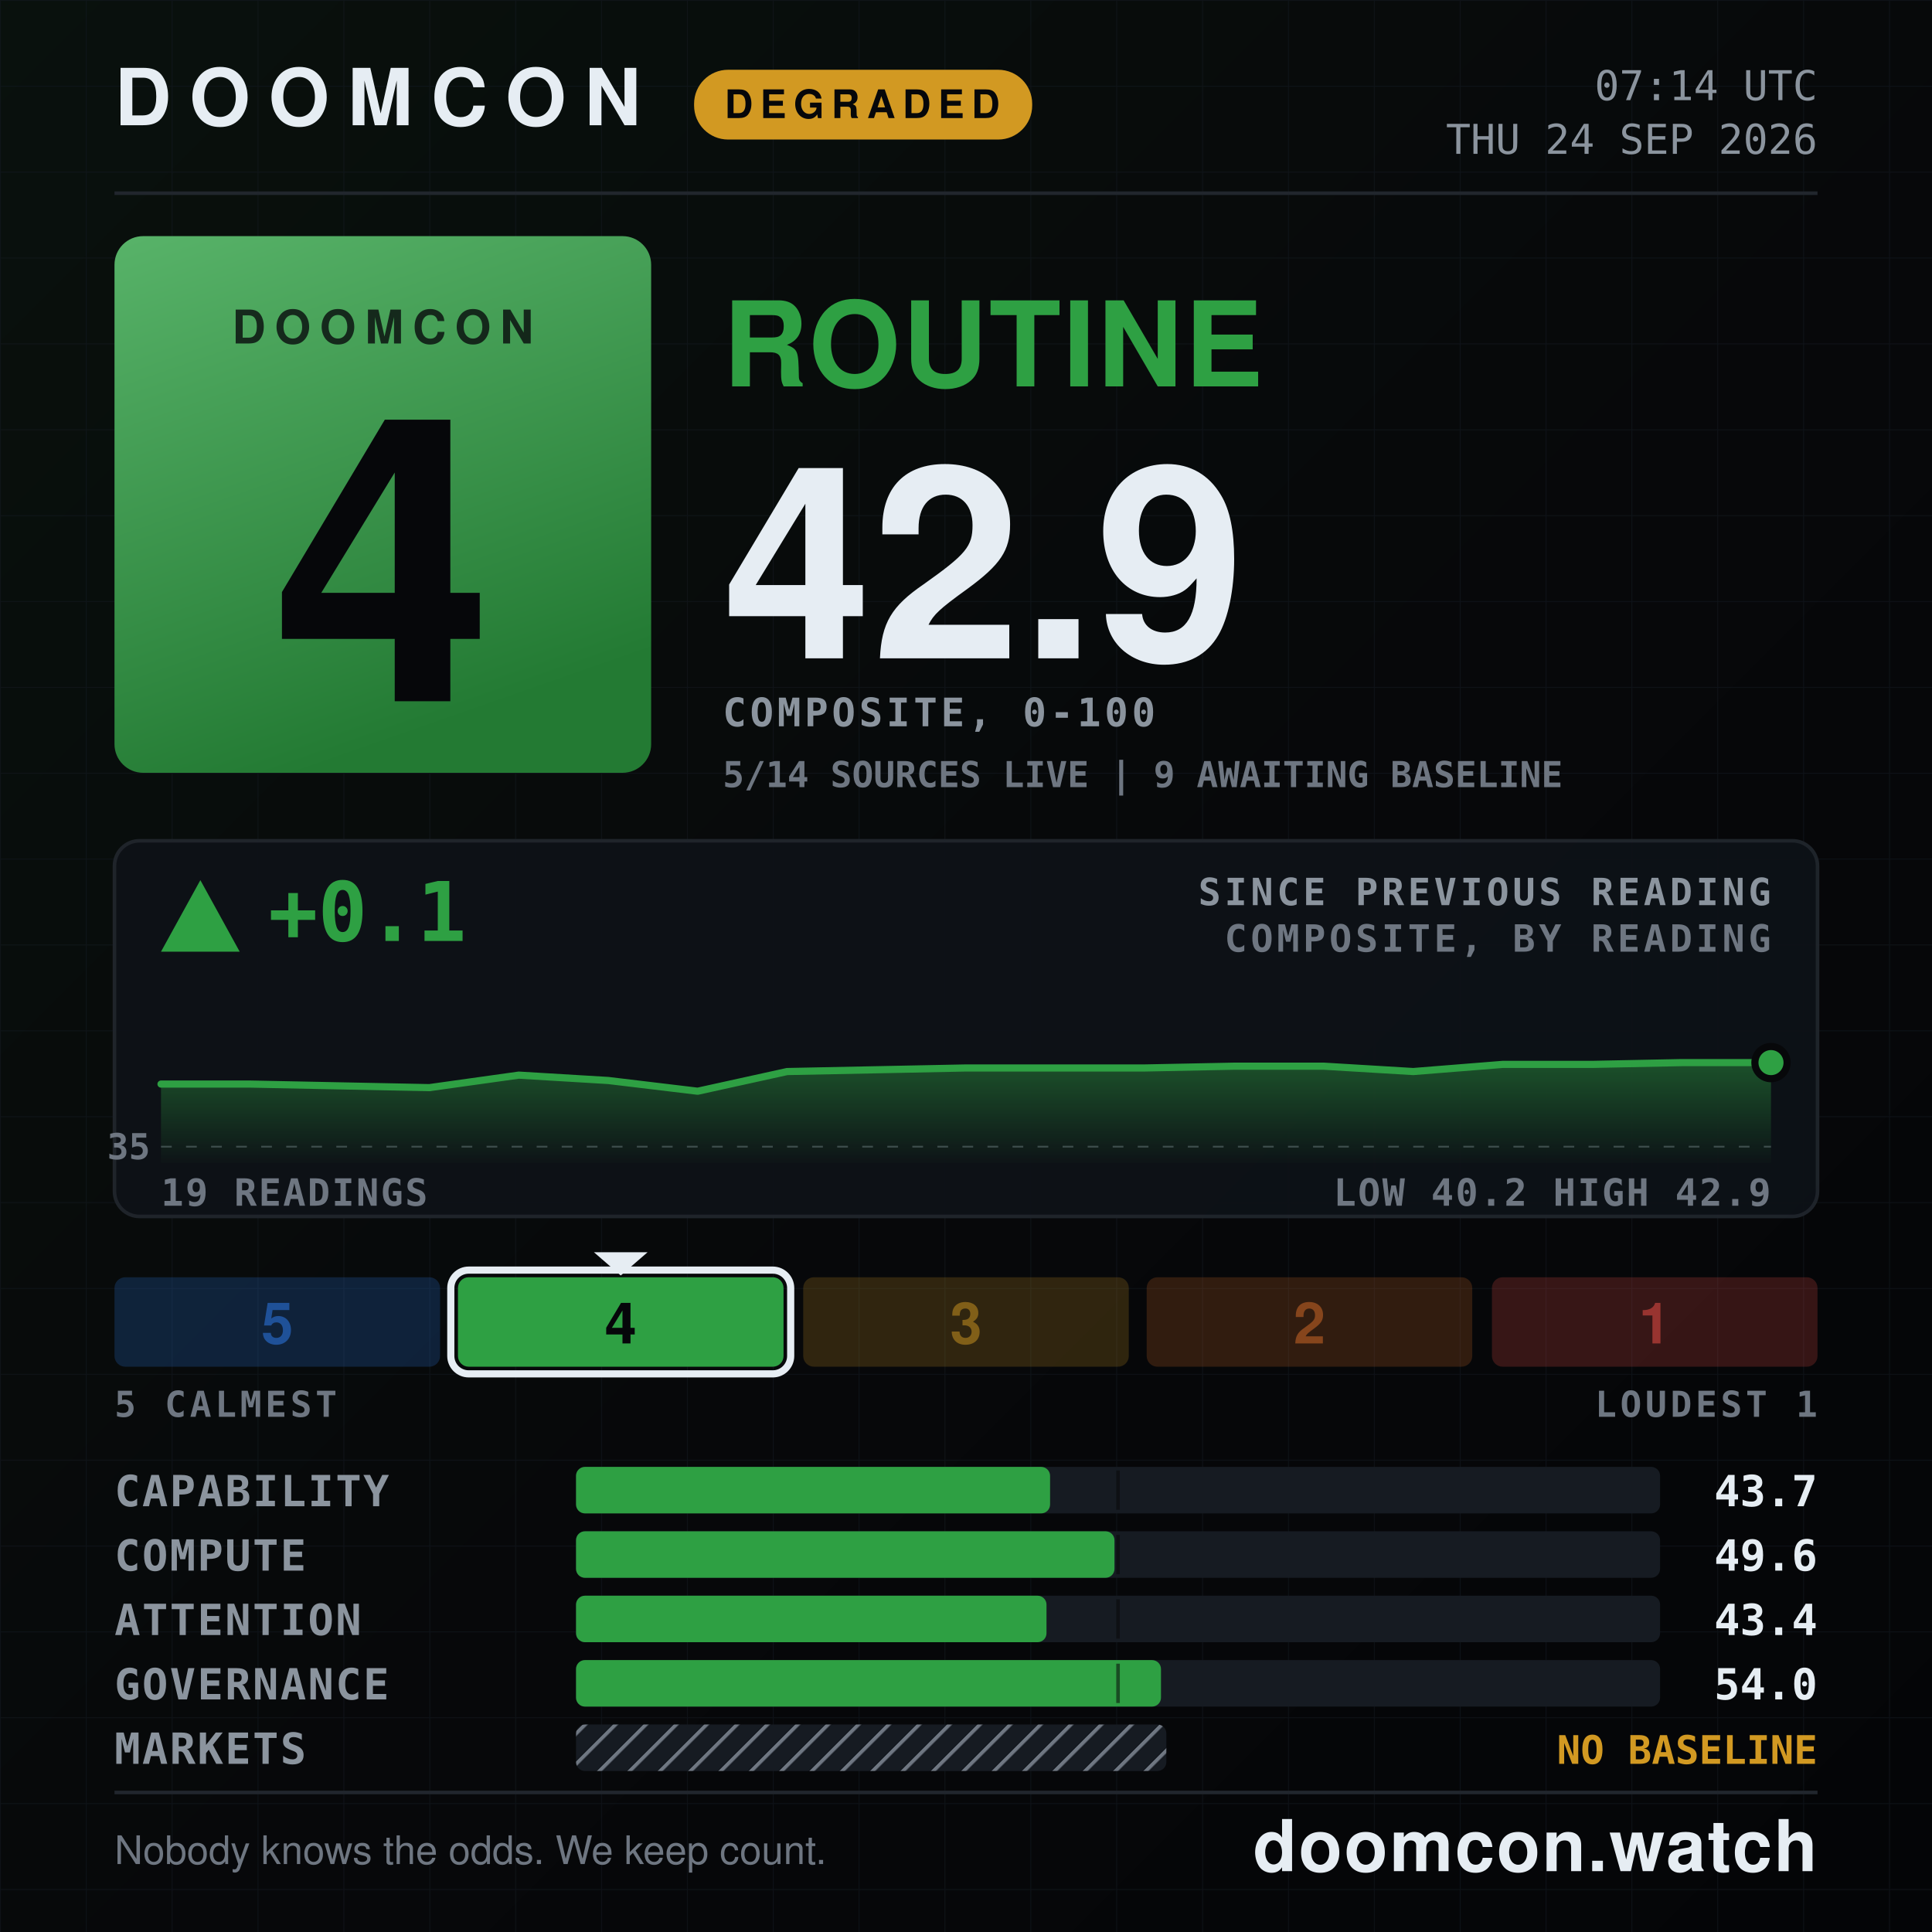
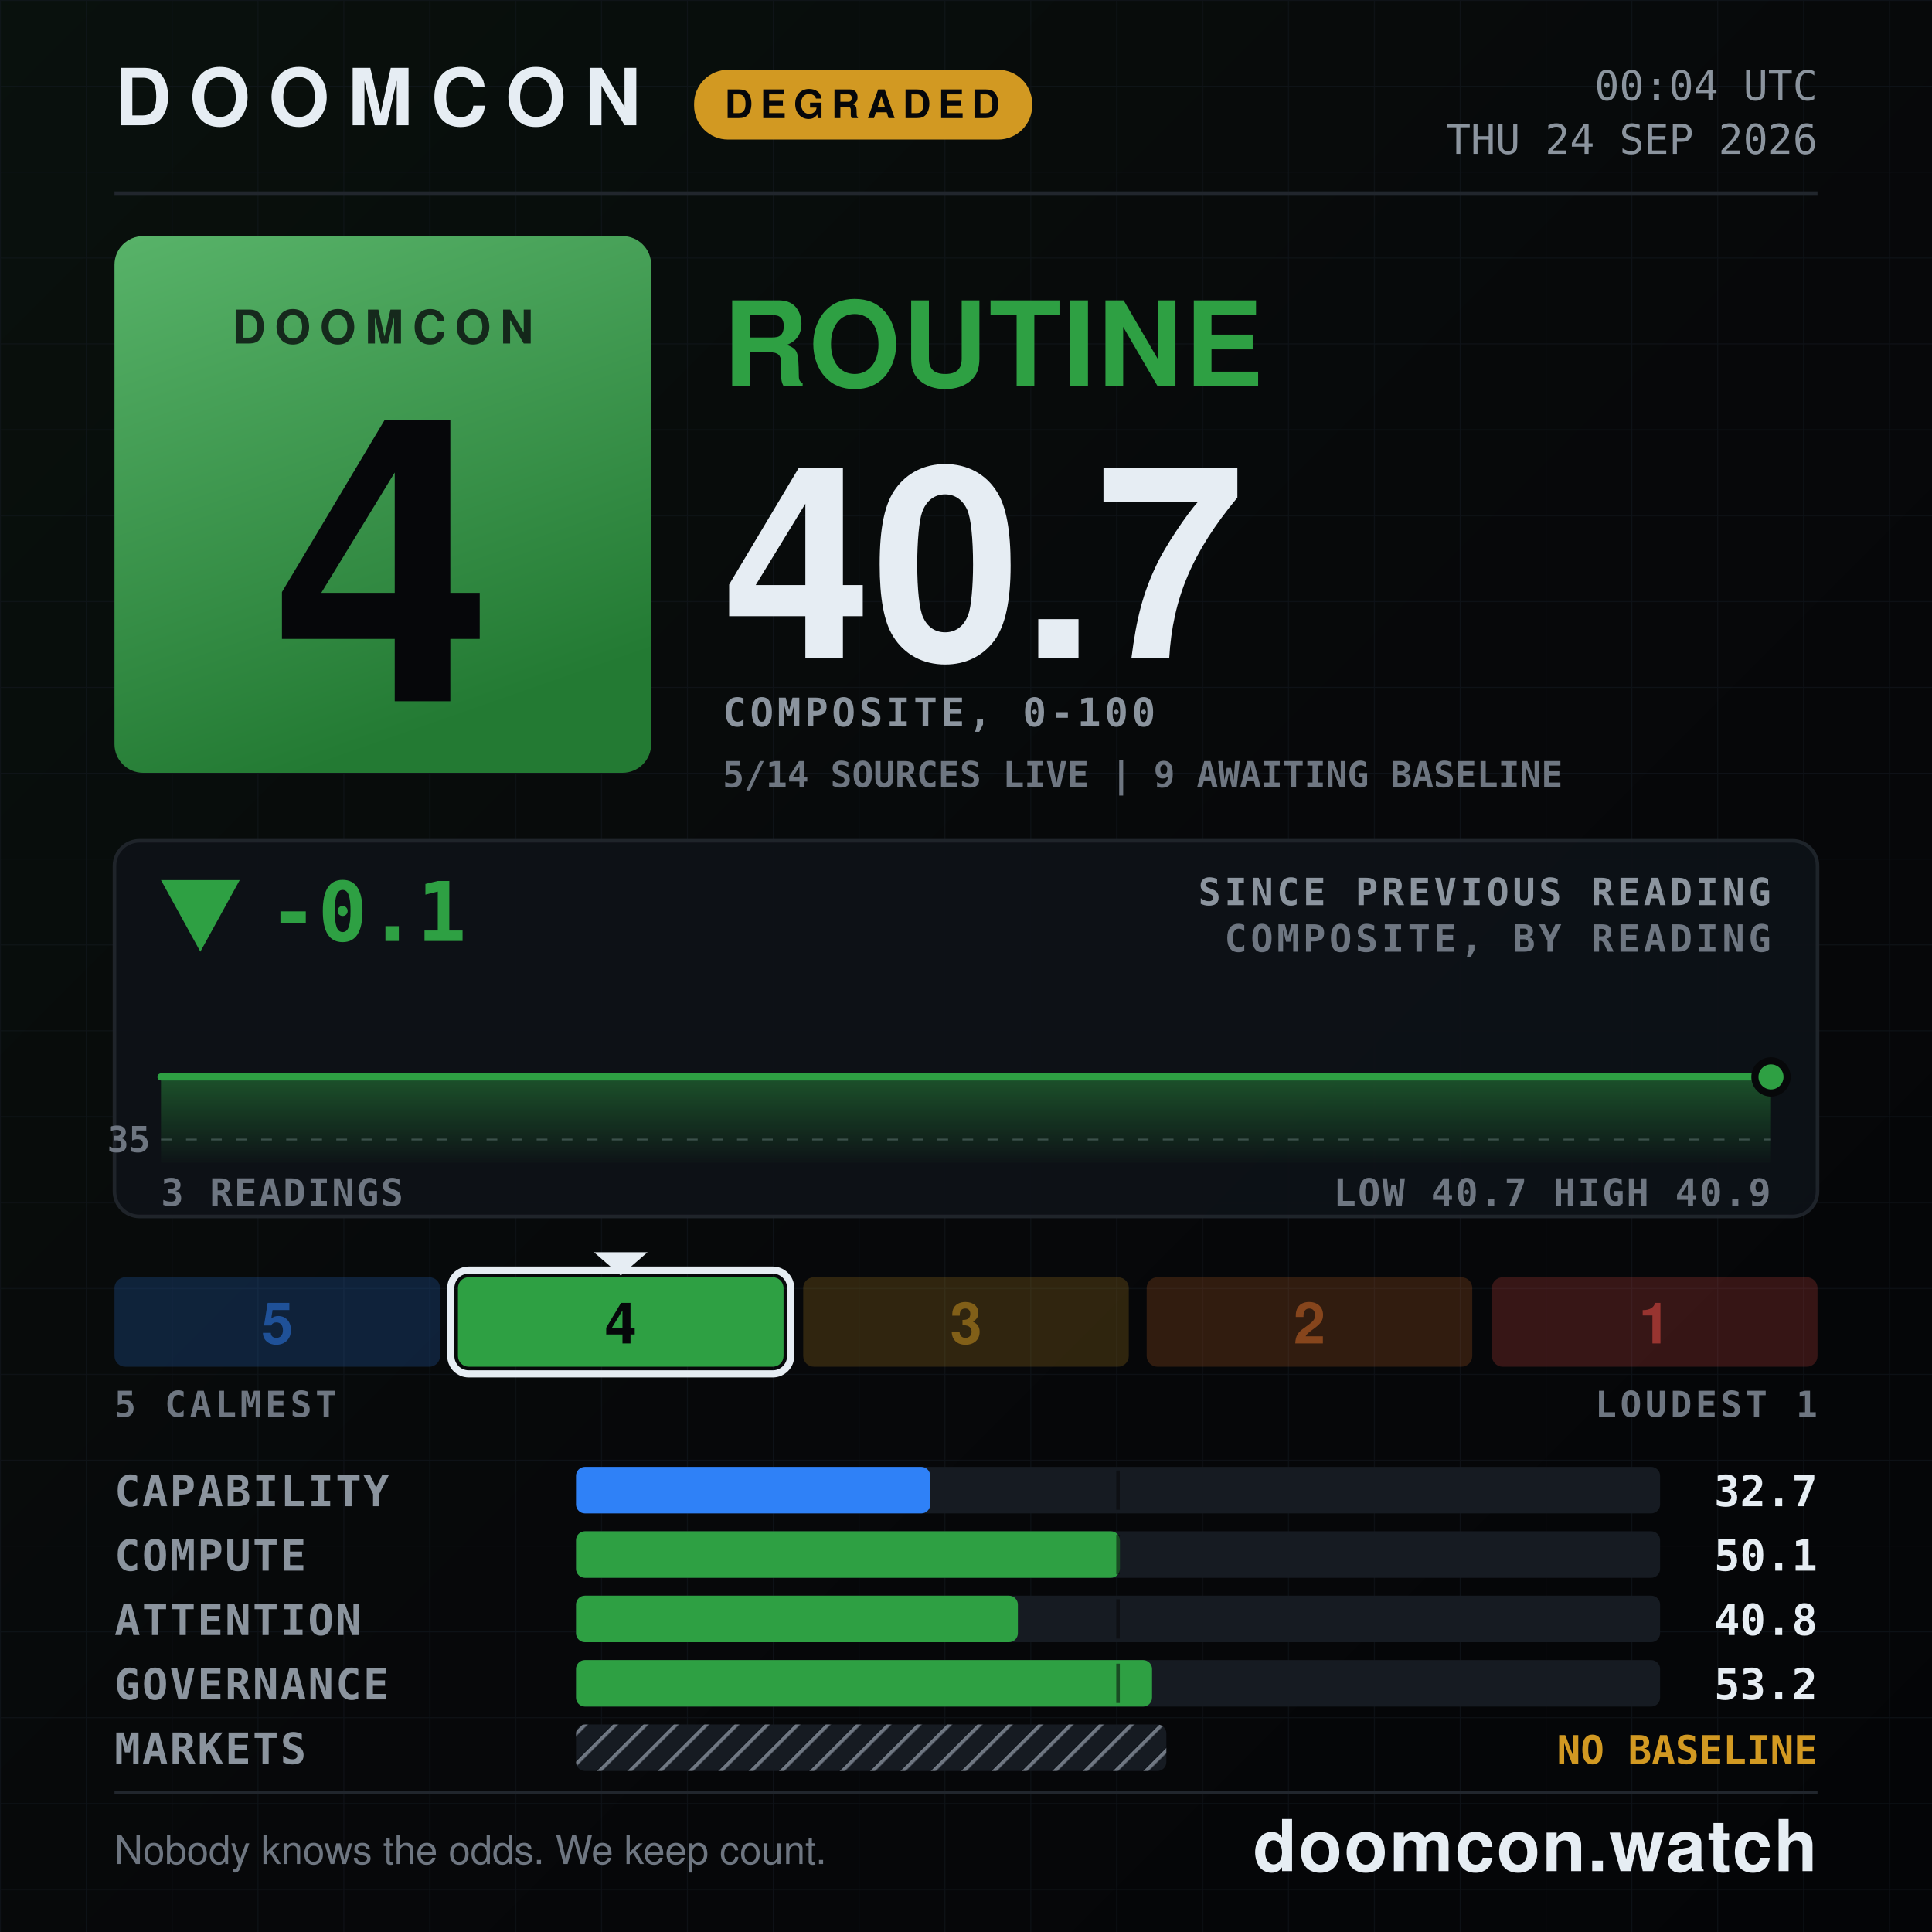
- <svg xmlns="http://www.w3.org/2000/svg" width="1080" height="1080" viewBox="0 0 1080 1080" role="img" aria-label="DOOMCON 4 ROUTINE — 42.9 of 100">
+ <svg xmlns="http://www.w3.org/2000/svg" width="1080" height="1080" viewBox="0 0 1080 1080" role="img" aria-label="DOOMCON 4 ROUTINE — 40.7 of 100">
  <defs>
    <pattern id="dark-hatch" width="12" height="12" patternUnits="userSpaceOnUse" patternTransform="rotate(45)">
      <rect width="12" height="12" fill="#161b22" />
      <line x1="0" y1="0" x2="0" y2="12" stroke="#6e7681" stroke-width="4" />
    </pattern>
    <pattern id="grid" width="48" height="48" patternUnits="userSpaceOnUse">
      <path d="M48 0H0V48" fill="none" stroke="#141a22" stroke-width="1" />
    </pattern>
    <linearGradient id="grad-bg" x1="0" y1="0" x2="1" y2="1">
      <stop offset="0" stop-color="#09110d" />
      <stop offset="0.55" stop-color="#07080a" />
      <stop offset="1" stop-color="#040507" />
    </linearGradient>
    <linearGradient id="grad-chip" x1="0" y1="0" x2="0.35" y2="1">
      <stop offset="0" stop-color="#58b369" />
      <stop offset="1" stop-color="#237a33" />
    </linearGradient>
    <linearGradient id="grad-spark" x1="0" y1="0" x2="0" y2="1">
      <stop offset="0" stop-color="#2ea043" stop-opacity="0.45" />
      <stop offset="1" stop-color="#2ea043" stop-opacity="0.02" />
    </linearGradient>
  </defs>
  <rect x="0" y="0" width="1080" height="1080" fill="url(#grad-bg)" />
  <rect x="0" y="0" width="1080" height="1080" fill="url(#grid)" opacity="0.55" />
  <text x="64" y="70" font-family="ui-sans-serif, system-ui, -apple-system, Segoe UI, Helvetica, Arial, sans-serif" font-size="44" font-weight="800" fill="#e6edf3" text-anchor="start" letter-spacing="10">DOOMCON</text>
  <rect x="388" y="39" width="189" height="39" fill="#d29922" rx="19" />
  <text x="482" y="66" font-family="ui-sans-serif, system-ui, -apple-system, Segoe UI, Helvetica, Arial, sans-serif" font-size="22" font-weight="800" fill="#06070a" text-anchor="middle" letter-spacing="4">DEGRADED</text>
-   <text x="1016" y="56" font-family="ui-monospace, SFMono-Regular, Menlo, DejaVu Sans Mono, Consolas, monospace" font-size="23" font-weight="500" fill="#8b949e" text-anchor="end">07:14 UTC</text>
+   <text x="1016" y="56" font-family="ui-monospace, SFMono-Regular, Menlo, DejaVu Sans Mono, Consolas, monospace" font-size="23" font-weight="500" fill="#8b949e" text-anchor="end">00:04 UTC</text>
  <text x="1016" y="86" font-family="ui-monospace, SFMono-Regular, Menlo, DejaVu Sans Mono, Consolas, monospace" font-size="23" font-weight="500" fill="#8b949e" text-anchor="end">THU 24 SEP 2026</text>
  <line x1="64" y1="108" x2="1016" y2="108" stroke="#21262d" stroke-width="2" />
  <rect x="64" y="132" width="300" height="300" fill="url(#grad-chip)" rx="16" />
  <text x="214" y="192" font-family="ui-sans-serif, system-ui, -apple-system, Segoe UI, Helvetica, Arial, sans-serif" font-size="26" font-weight="800" fill="#06070a" text-anchor="middle" letter-spacing="5" opacity="0.78">DOOMCON</text>
  <text x="214" y="392" font-family="ui-sans-serif, system-ui, -apple-system, Segoe UI, Helvetica, Arial, sans-serif" font-size="222" font-weight="800" fill="#06070a" text-anchor="middle">4</text>
  <text x="404" y="216" font-family="ui-sans-serif, system-ui, -apple-system, Segoe UI, Helvetica, Arial, sans-serif" font-size="66" font-weight="800" fill="#2ea043" text-anchor="start" letter-spacing="1">ROUTINE</text>
-   <text x="404" y="368" font-family="ui-sans-serif, system-ui, -apple-system, Segoe UI, Helvetica, Arial, sans-serif" font-size="150" font-weight="800" fill="#e6edf3" text-anchor="start">42.9</text>
+   <text x="404" y="368" font-family="ui-sans-serif, system-ui, -apple-system, Segoe UI, Helvetica, Arial, sans-serif" font-size="150" font-weight="800" fill="#e6edf3" text-anchor="start">40.7</text>
  <text x="404" y="406" font-family="ui-monospace, SFMono-Regular, Menlo, DejaVu Sans Mono, Consolas, monospace" font-size="22" font-weight="600" fill="#8b949e" text-anchor="start" letter-spacing="2">COMPOSITE, 0-100</text>
  <text x="404" y="440" font-family="ui-monospace, SFMono-Regular, Menlo, DejaVu Sans Mono, Consolas, monospace" font-size="20" font-weight="600" fill="#6e7681" text-anchor="start">5/14 SOURCES LIVE  |  9 AWAITING BASELINE</text>
  <rect x="64" y="470" width="952" height="210" fill="#0d1117" rx="14" stroke="#21262d" stroke-width="2" opacity="0.92" />
-   <polygon points="112,492 90,532 134,532" fill="#2ea043" />
-   <text x="150" y="526" font-family="ui-monospace, SFMono-Regular, Menlo, DejaVu Sans Mono, Consolas, monospace" font-size="46" font-weight="800" fill="#2ea043" text-anchor="start">+0.1</text>
+   <polygon points="112,532 90,492 134,492" fill="#2ea043" />
+   <text x="150" y="526" font-family="ui-monospace, SFMono-Regular, Menlo, DejaVu Sans Mono, Consolas, monospace" font-size="46" font-weight="800" fill="#2ea043" text-anchor="start">-0.1</text>
  <text x="990" y="506" font-family="ui-monospace, SFMono-Regular, Menlo, DejaVu Sans Mono, Consolas, monospace" font-size="21" font-weight="600" fill="#8b949e" text-anchor="end" letter-spacing="2">SINCE PREVIOUS READING</text>
  <text x="990" y="532" font-family="ui-monospace, SFMono-Regular, Menlo, DejaVu Sans Mono, Consolas, monospace" font-size="21" font-weight="600" fill="#6e7681" text-anchor="end" letter-spacing="2">COMPOSITE, BY READING</text>
-   <line x1="90" y1="641" x2="990" y2="641" stroke="#6e7681" stroke-width="1" stroke-dasharray="6 8" opacity="0.5" />
-   <text x="84" y="648" font-family="ui-monospace, SFMono-Regular, Menlo, DejaVu Sans Mono, Consolas, monospace" font-size="20" font-weight="600" fill="#6e7681" text-anchor="end">35</text>
-   <path d="M90 606 L140 606 L190 607 L240 608 L290 601 L340 604 L390 610 L440 599 L490 598 L540 597 L590 597 L640 597 L690 596 L740 596 L790 599 L840 595 L890 595 L940 594 L990 594 L990 650 L90 650 Z" fill="url(#grad-spark)" />
-   <path d="M90 606 L140 606 L190 607 L240 608 L290 601 L340 604 L390 610 L440 599 L490 598 L540 597 L590 597 L640 597 L690 596 L740 596 L790 599 L840 595 L890 595 L940 594 L990 594" fill="none" stroke="#2ea043" stroke-width="4" stroke-linejoin="round" stroke-linecap="round" />
-   <circle cx="990" cy="594" r="9" fill="#2ea043" stroke="#07080a" stroke-width="4" />
-   <text x="90" y="674" font-family="ui-monospace, SFMono-Regular, Menlo, DejaVu Sans Mono, Consolas, monospace" font-size="21" font-weight="600" fill="#6e7681" text-anchor="start" letter-spacing="1">19 READINGS</text>
-   <text x="990" y="674" font-family="ui-monospace, SFMono-Regular, Menlo, DejaVu Sans Mono, Consolas, monospace" font-size="21" font-weight="600" fill="#6e7681" text-anchor="end" letter-spacing="1">LOW 40.2  HIGH 42.9</text>
+   <line x1="90" y1="637" x2="990" y2="637" stroke="#6e7681" stroke-width="1" stroke-dasharray="6 8" opacity="0.5" />
+   <text x="84" y="644" font-family="ui-monospace, SFMono-Regular, Menlo, DejaVu Sans Mono, Consolas, monospace" font-size="20" font-weight="600" fill="#6e7681" text-anchor="end">35</text>
+   <path d="M90 602 L540 602 L990 602 L990 650 L90 650 Z" fill="url(#grad-spark)" />
+   <path d="M90 602 L540 602 L990 602" fill="none" stroke="#2ea043" stroke-width="4" stroke-linejoin="round" stroke-linecap="round" />
+   <circle cx="990" cy="602" r="9" fill="#2ea043" stroke="#07080a" stroke-width="4" />
+   <text x="90" y="674" font-family="ui-monospace, SFMono-Regular, Menlo, DejaVu Sans Mono, Consolas, monospace" font-size="21" font-weight="600" fill="#6e7681" text-anchor="start" letter-spacing="1">3 READINGS</text>
+   <text x="990" y="674" font-family="ui-monospace, SFMono-Regular, Menlo, DejaVu Sans Mono, Consolas, monospace" font-size="21" font-weight="600" fill="#6e7681" text-anchor="end" letter-spacing="1">LOW 40.7  HIGH 40.9</text>
  <rect x="64" y="714" width="182" height="50" fill="#2f81f7" rx="6" opacity="0.2" />
  <text x="155" y="751" font-family="ui-sans-serif, system-ui, -apple-system, Segoe UI, Helvetica, Arial, sans-serif" font-size="32" font-weight="800" fill="#1f5198" text-anchor="middle">5</text>
  <rect x="256" y="714" width="182" height="50" fill="#2ea043" rx="6" opacity="1" />
  <rect x="252" y="710" width="190" height="58" fill="none" rx="10" stroke="#e6edf3" stroke-width="4" />
  <polygon points="332,700 362,700 347,713" fill="#e6edf3" />
  <text x="347" y="751" font-family="ui-sans-serif, system-ui, -apple-system, Segoe UI, Helvetica, Arial, sans-serif" font-size="32" font-weight="800" fill="#06070a" text-anchor="middle">4</text>
  <rect x="449" y="714" width="182" height="50" fill="#d29922" rx="6" opacity="0.2" />
  <text x="540" y="751" font-family="ui-sans-serif, system-ui, -apple-system, Segoe UI, Helvetica, Arial, sans-serif" font-size="32" font-weight="800" fill="#815f18" text-anchor="middle">3</text>
  <rect x="641" y="714" width="182" height="50" fill="#db6d28" rx="6" opacity="0.2" />
  <text x="732" y="751" font-family="ui-sans-serif, system-ui, -apple-system, Segoe UI, Helvetica, Arial, sans-serif" font-size="32" font-weight="800" fill="#86451c" text-anchor="middle">2</text>
  <rect x="834" y="714" width="182" height="50" fill="#f85149" rx="6" opacity="0.2" />
  <text x="925" y="751" font-family="ui-sans-serif, system-ui, -apple-system, Segoe UI, Helvetica, Arial, sans-serif" font-size="32" font-weight="800" fill="#983430" text-anchor="middle">1</text>
  <text x="64" y="792" font-family="ui-monospace, SFMono-Regular, Menlo, DejaVu Sans Mono, Consolas, monospace" font-size="20" font-weight="600" fill="#6e7681" text-anchor="start" letter-spacing="2">5 CALMEST</text>
  <text x="1016" y="792" font-family="ui-monospace, SFMono-Regular, Menlo, DejaVu Sans Mono, Consolas, monospace" font-size="20" font-weight="600" fill="#6e7681" text-anchor="end" letter-spacing="2">LOUDEST 1</text>
  <text x="64" y="842" font-family="ui-monospace, SFMono-Regular, Menlo, DejaVu Sans Mono, Consolas, monospace" font-size="24" font-weight="600" fill="#8b949e" text-anchor="start" letter-spacing="1">CAPABILITY</text>
  <rect x="322" y="820" width="606" height="26" fill="#161b22" rx="5" />
-   <rect x="322" y="820" width="265" height="26" fill="#2ea043" rx="5" />
+   <rect x="322" y="820" width="198" height="26" fill="#2f81f7" rx="5" />
  <line x1="625" y1="822" x2="625" y2="844" stroke="#07080a" stroke-width="2" opacity="0.55" />
-   <text x="1016" y="842" font-family="ui-monospace, SFMono-Regular, Menlo, DejaVu Sans Mono, Consolas, monospace" font-size="24" font-weight="700" fill="#e6edf3" text-anchor="end">43.7</text>
+   <text x="1016" y="842" font-family="ui-monospace, SFMono-Regular, Menlo, DejaVu Sans Mono, Consolas, monospace" font-size="24" font-weight="700" fill="#e6edf3" text-anchor="end">32.7</text>
  <text x="64" y="878" font-family="ui-monospace, SFMono-Regular, Menlo, DejaVu Sans Mono, Consolas, monospace" font-size="24" font-weight="600" fill="#8b949e" text-anchor="start" letter-spacing="1">COMPUTE</text>
  <rect x="322" y="856" width="606" height="26" fill="#161b22" rx="5" />
-   <rect x="322" y="856" width="301" height="26" fill="#2ea043" rx="5" />
+   <rect x="322" y="856" width="304" height="26" fill="#2ea043" rx="5" />
  <line x1="625" y1="858" x2="625" y2="880" stroke="#07080a" stroke-width="2" opacity="0.55" />
-   <text x="1016" y="878" font-family="ui-monospace, SFMono-Regular, Menlo, DejaVu Sans Mono, Consolas, monospace" font-size="24" font-weight="700" fill="#e6edf3" text-anchor="end">49.6</text>
+   <text x="1016" y="878" font-family="ui-monospace, SFMono-Regular, Menlo, DejaVu Sans Mono, Consolas, monospace" font-size="24" font-weight="700" fill="#e6edf3" text-anchor="end">50.1</text>
  <text x="64" y="914" font-family="ui-monospace, SFMono-Regular, Menlo, DejaVu Sans Mono, Consolas, monospace" font-size="24" font-weight="600" fill="#8b949e" text-anchor="start" letter-spacing="1">ATTENTION</text>
  <rect x="322" y="892" width="606" height="26" fill="#161b22" rx="5" />
-   <rect x="322" y="892" width="263" height="26" fill="#2ea043" rx="5" />
+   <rect x="322" y="892" width="247" height="26" fill="#2ea043" rx="5" />
  <line x1="625" y1="894" x2="625" y2="916" stroke="#07080a" stroke-width="2" opacity="0.55" />
-   <text x="1016" y="914" font-family="ui-monospace, SFMono-Regular, Menlo, DejaVu Sans Mono, Consolas, monospace" font-size="24" font-weight="700" fill="#e6edf3" text-anchor="end">43.4</text>
+   <text x="1016" y="914" font-family="ui-monospace, SFMono-Regular, Menlo, DejaVu Sans Mono, Consolas, monospace" font-size="24" font-weight="700" fill="#e6edf3" text-anchor="end">40.8</text>
  <text x="64" y="950" font-family="ui-monospace, SFMono-Regular, Menlo, DejaVu Sans Mono, Consolas, monospace" font-size="24" font-weight="600" fill="#8b949e" text-anchor="start" letter-spacing="1">GOVERNANCE</text>
  <rect x="322" y="928" width="606" height="26" fill="#161b22" rx="5" />
-   <rect x="322" y="928" width="327" height="26" fill="#2ea043" rx="5" />
+   <rect x="322" y="928" width="322" height="26" fill="#2ea043" rx="5" />
  <line x1="625" y1="930" x2="625" y2="952" stroke="#07080a" stroke-width="2" opacity="0.55" />
-   <text x="1016" y="950" font-family="ui-monospace, SFMono-Regular, Menlo, DejaVu Sans Mono, Consolas, monospace" font-size="24" font-weight="700" fill="#e6edf3" text-anchor="end">54.0</text>
+   <text x="1016" y="950" font-family="ui-monospace, SFMono-Regular, Menlo, DejaVu Sans Mono, Consolas, monospace" font-size="24" font-weight="700" fill="#e6edf3" text-anchor="end">53.2</text>
  <text x="64" y="986" font-family="ui-monospace, SFMono-Regular, Menlo, DejaVu Sans Mono, Consolas, monospace" font-size="24" font-weight="600" fill="#8b949e" text-anchor="start" letter-spacing="1">MARKETS</text>
  <rect x="322" y="964" width="330" height="26" fill="url(#dark-hatch)" rx="5" />
  <text x="1016" y="986" font-family="ui-monospace, SFMono-Regular, Menlo, DejaVu Sans Mono, Consolas, monospace" font-size="22" font-weight="800" fill="#d29922" text-anchor="end">NO BASELINE</text>
  <line x1="64" y1="1002" x2="1016" y2="1002" stroke="#21262d" stroke-width="2" />
  <text x="64" y="1042" font-family="ui-sans-serif, system-ui, -apple-system, Segoe UI, Helvetica, Arial, sans-serif" font-size="22" font-weight="500" fill="#6e7681" text-anchor="start">Nobody knows the odds. We keep count.</text>
  <text x="1016" y="1046" font-family="ui-sans-serif, system-ui, -apple-system, Segoe UI, Helvetica, Arial, sans-serif" font-size="40" font-weight="800" fill="#e6edf3" text-anchor="end" letter-spacing="1">doomcon.watch</text>
</svg>
